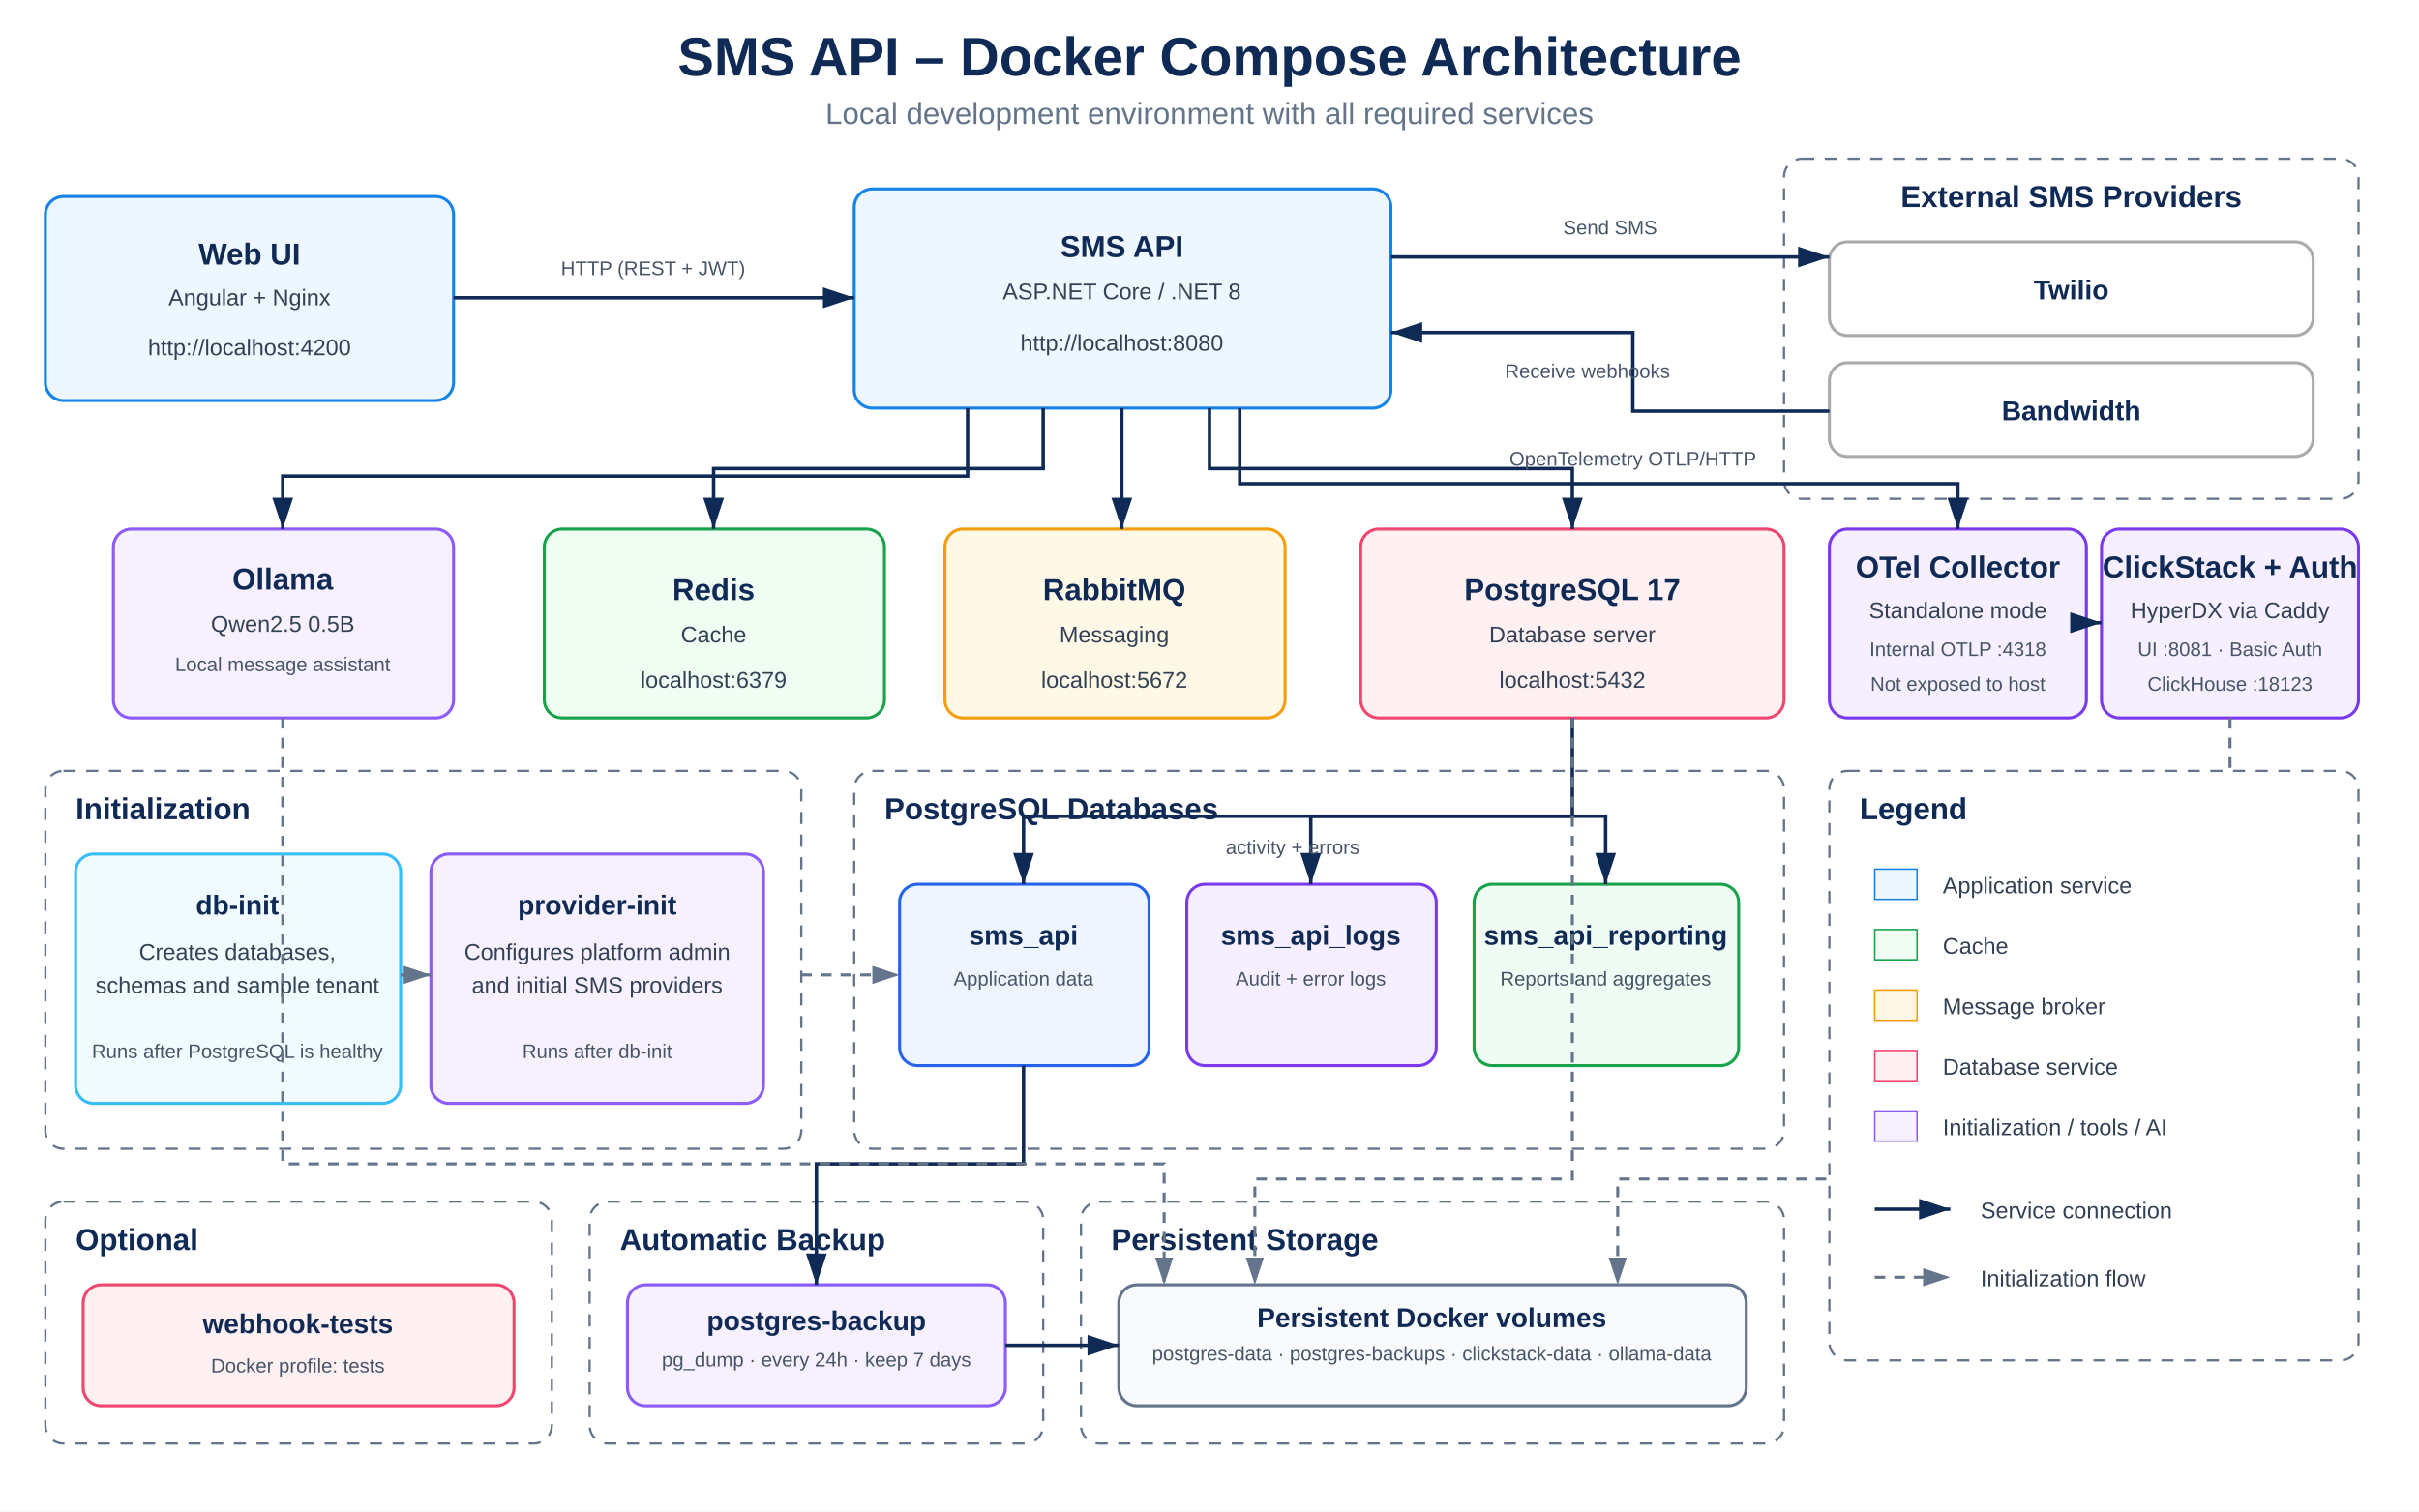
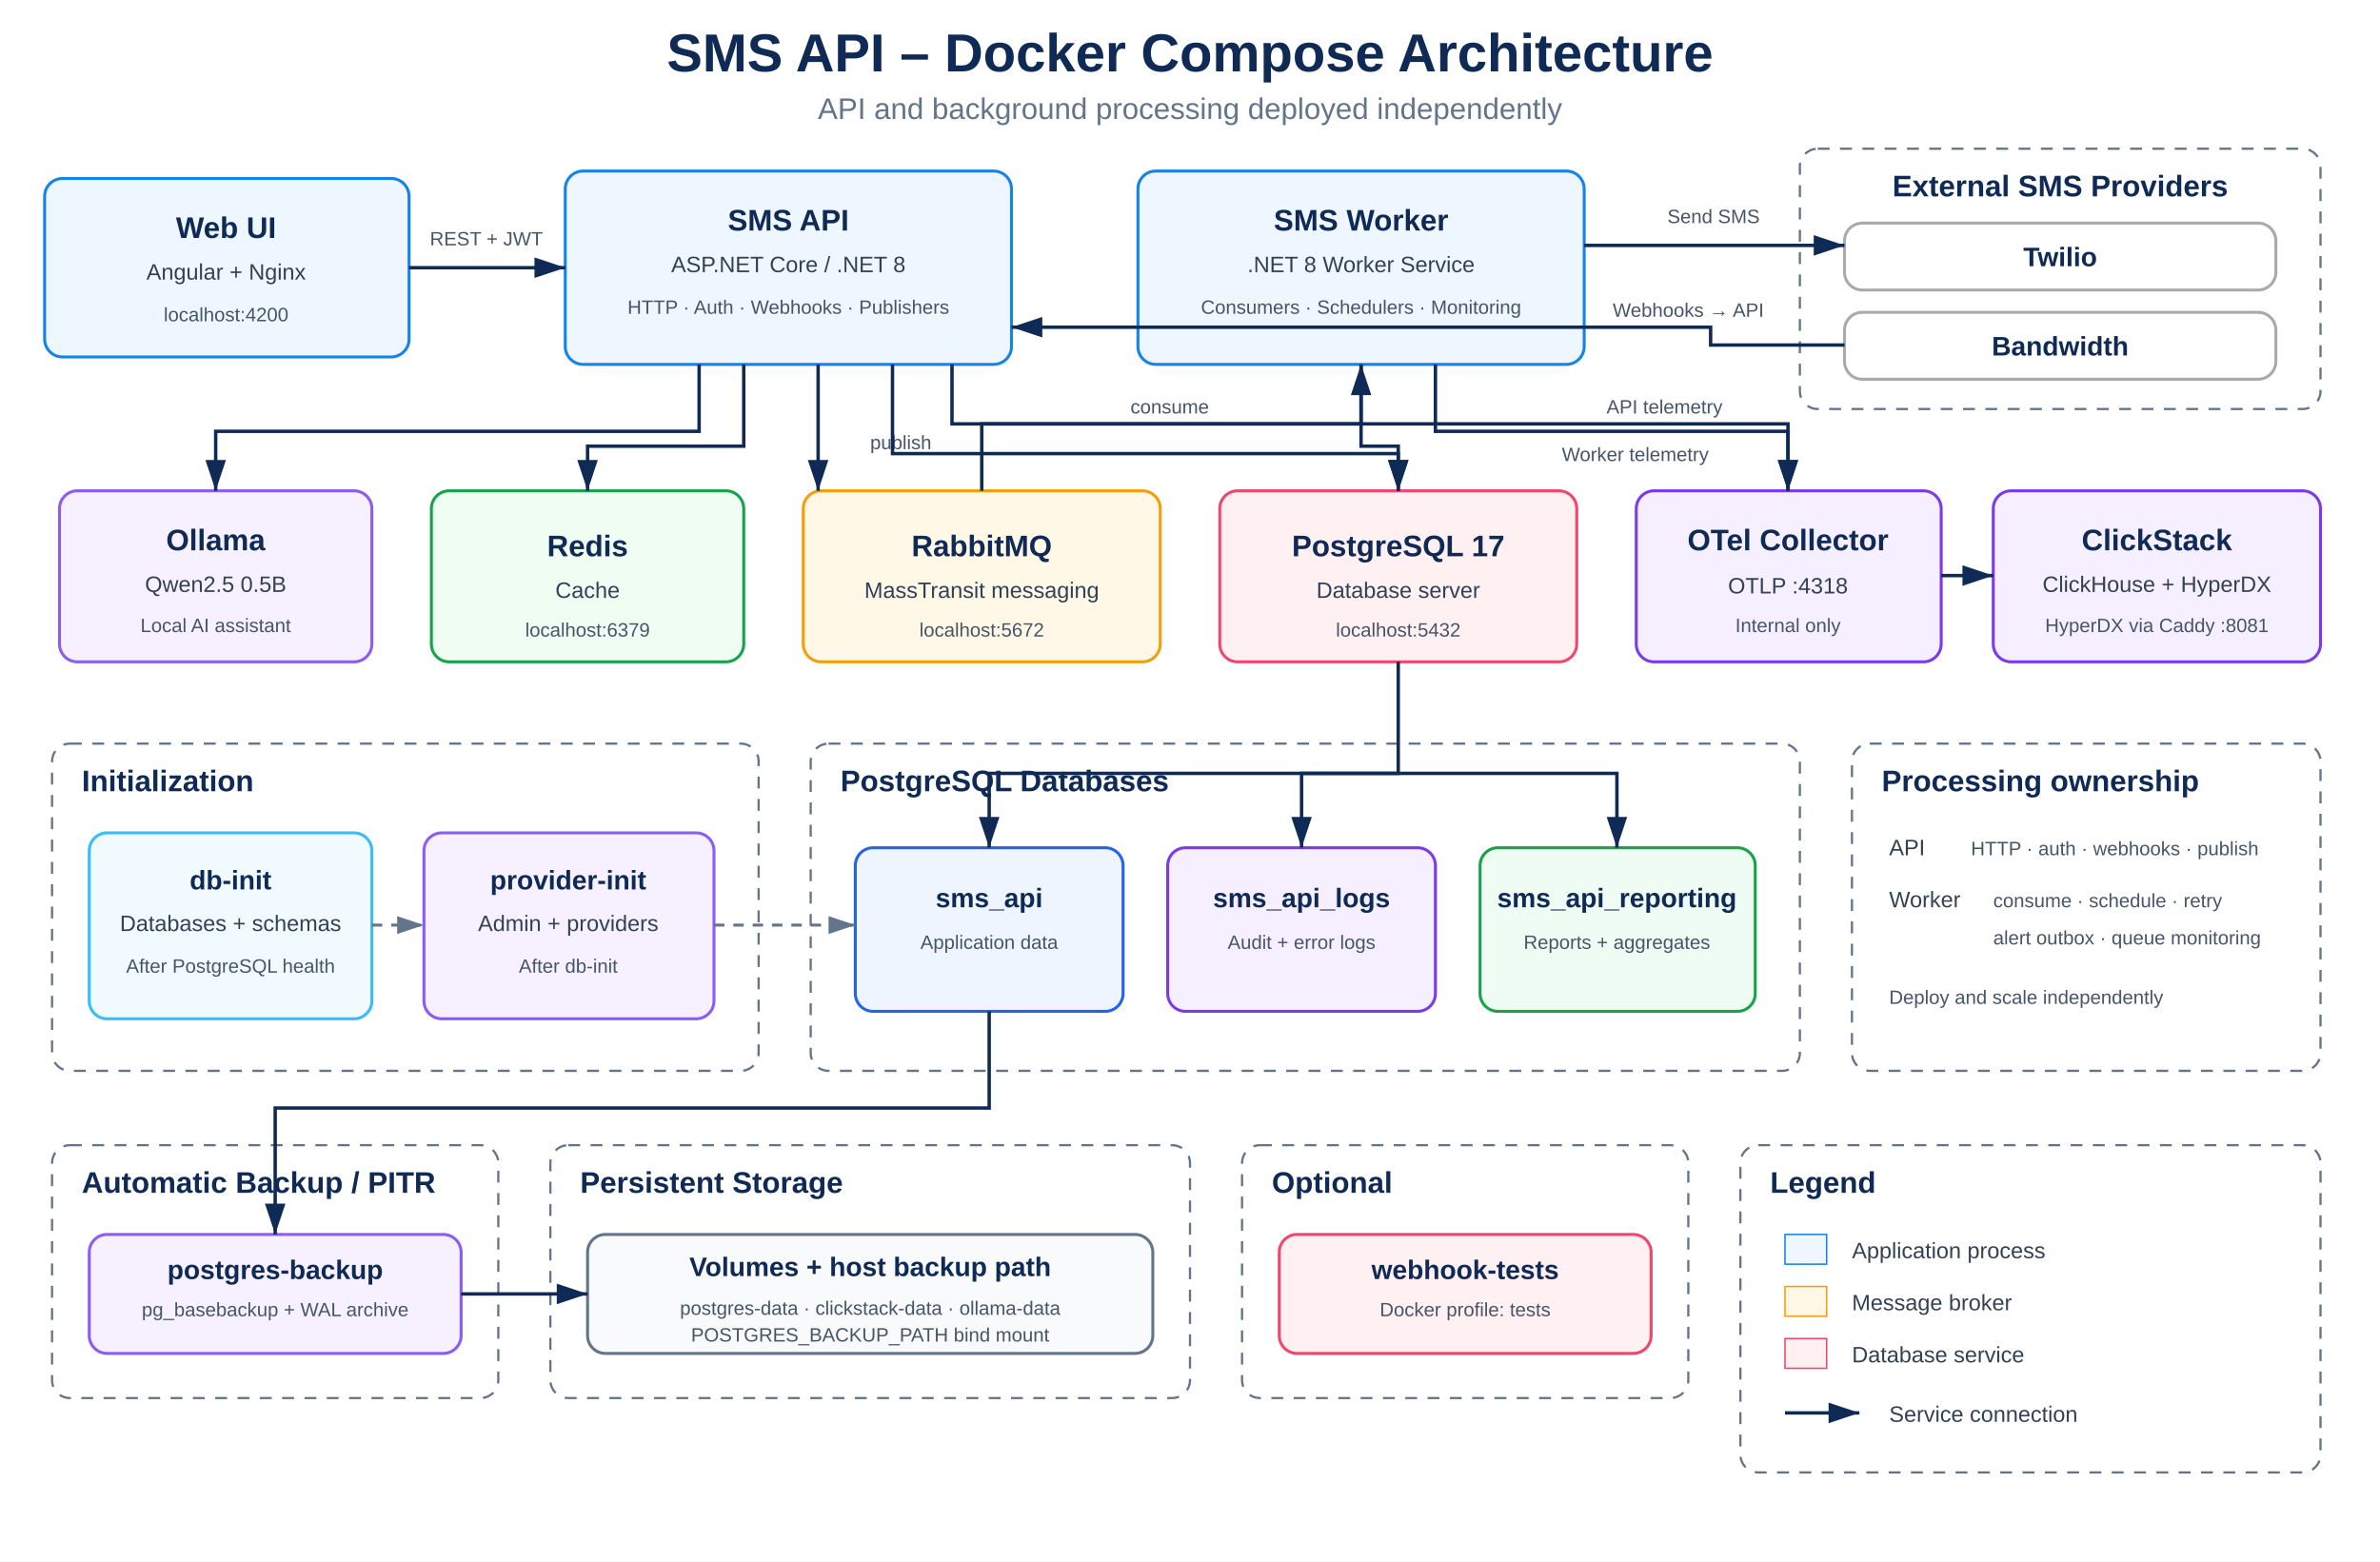
- <svg xmlns="http://www.w3.org/2000/svg" width="1600" height="1000" viewBox="0 0 1600 1000">
+ <svg xmlns="http://www.w3.org/2000/svg" width="1600" height="1050" viewBox="0 0 1600 1050">
  <defs>
    <style>
.title{font:700 36px Arial,sans-serif;fill:#102a56}.sub{font:20px Arial,sans-serif;fill:#64748b}.h{font:700 20px Arial,sans-serif;fill:#102a56}.t{font:700 18px Arial,sans-serif;fill:#102a56}.s{font:15px Arial,sans-serif;fill:#334155}.mini{font:13px Arial,sans-serif;fill:#475569}.box{rx:12;ry:12;stroke-width:2}.group{rx:12;ry:12;fill:#fff;stroke:#64748b;stroke-width:1.5;stroke-dasharray:8 7}.line{stroke:#102a56;stroke-width:2.3;fill:none;marker-end:url(#a)}.dash{stroke:#64748b;stroke-width:2;fill:none;stroke-dasharray:7 6;marker-end:url(#g)}
</style>
    <marker id="a" markerWidth="10" markerHeight="10" refX="9" refY="3" orient="auto">
      <path d="M0 0L0 6L9 3z" fill="#102a56" />
    </marker>
    <marker id="g" markerWidth="10" markerHeight="10" refX="9" refY="3" orient="auto">
      <path d="M0 0L0 6L9 3z" fill="#64748b" />
    </marker>
  </defs>
-   <rect width="1600" height="1000" fill="#fff" />
-   <text x="800" y="50" text-anchor="middle" class="title">SMS API – Docker Compose Architecture</text>
-   <text x="800" y="82" text-anchor="middle" class="sub">Local development environment with all required services</text>
-   <rect x="30" y="130" width="270" height="135" fill="#eef6ff" stroke="#1683e8" class="box" />
-   <text x="165" y="175" text-anchor="middle" class="h">Web UI</text>
-   <text x="165" y="202" text-anchor="middle" class="s">Angular + Nginx</text>
-   <text x="165" y="235" text-anchor="middle" class="s">http://localhost:4200</text>
-   <rect x="565" y="125" width="355" height="145" fill="#eef6ff" stroke="#1683e8" class="box" />
-   <text x="742" y="170" text-anchor="middle" class="h">SMS API</text>
-   <text x="742" y="198" text-anchor="middle" class="s">ASP.NET Core / .NET 8</text>
-   <text x="742" y="232" text-anchor="middle" class="s">http://localhost:8080</text>
-   <path d="M300 197H565" class="line" />
-   <text x="432" y="182" text-anchor="middle" class="mini">HTTP (REST + JWT)</text>
-   <rect x="1180" y="105" width="380" height="225" class="group" />
-   <text x="1370" y="137" text-anchor="middle" class="h">External SMS Providers</text>
-   <rect x="1210" y="160" width="320" height="62" fill="#fff" stroke="#aaa" class="box" />
-   <text x="1370" y="198" text-anchor="middle" class="t">Twilio</text>
-   <rect x="1210" y="240" width="320" height="62" fill="#fff" stroke="#aaa" class="box" />
-   <text x="1370" y="278" text-anchor="middle" class="t">Bandwidth</text>
-   <path d="M920 170H1210" class="line" />
-   <text x="1065" y="155" text-anchor="middle" class="mini">Send SMS</text>
-   <path d="M1210 272H1080V220H920" class="line" />
-   <text x="1050" y="250" text-anchor="middle" class="mini">Receive webhooks</text>
-   <rect x="75" y="350" width="225" height="125" fill="#f7f1ff" stroke="#8b5cf6" class="box" />
-   <text x="187" y="390" text-anchor="middle" class="h">Ollama</text>
-   <text x="187" y="418" text-anchor="middle" class="s">Qwen2.5 0.5B</text>
-   <text x="187" y="444" text-anchor="middle" class="mini">Local message assistant</text>
-   <path d="M640 270V315H187V350" class="line" />
-   <rect x="360" y="350" width="225" height="125" fill="#effdf3" stroke="#16a34a" class="box" />
-   <text x="472" y="397" text-anchor="middle" class="h">Redis</text>
-   <text x="472" y="425" text-anchor="middle" class="s">Cache</text>
-   <text x="472" y="455" text-anchor="middle" class="s">localhost:6379</text>
-   <rect x="625" y="350" width="225" height="125" fill="#fff8e7" stroke="#f59e0b" class="box" />
-   <text x="737" y="397" text-anchor="middle" class="h">RabbitMQ</text>
-   <text x="737" y="425" text-anchor="middle" class="s">Messaging</text>
-   <text x="737" y="455" text-anchor="middle" class="s">localhost:5672</text>
-   <rect x="900" y="350" width="280" height="125" fill="#fff0f2" stroke="#ef476f" class="box" />
-   <text x="1040" y="397" text-anchor="middle" class="h">PostgreSQL 17</text>
-   <text x="1040" y="425" text-anchor="middle" class="s">Database server</text>
-   <text x="1040" y="455" text-anchor="middle" class="s">localhost:5432</text>
-   <path d="M690 270V310H472V350" class="line" />
-   <path d="M742 270V350" class="line" />
-   <path d="M800 270V310H1040V350" class="line" />
-   <rect x="1210" y="350" width="170" height="125" fill="#f6efff" stroke="#7c3aed" class="box" />
-   <text x="1295" y="382" text-anchor="middle" class="h">OTel Collector</text>
-   <text x="1295" y="409" text-anchor="middle" class="s">Standalone mode</text>
-   <text x="1295" y="434" text-anchor="middle" class="mini">Internal OTLP :4318</text>
-   <text x="1295" y="457" text-anchor="middle" class="mini">Not exposed to host</text>
-   <rect x="1390" y="350" width="170" height="125" fill="#f6efff" stroke="#7c3aed" class="box" />
-   <text x="1475" y="382" text-anchor="middle" class="h">ClickStack + Auth</text>
-   <text x="1475" y="409" text-anchor="middle" class="s">HyperDX via Caddy</text>
-   <text x="1475" y="434" text-anchor="middle" class="mini">UI :8081 · Basic Auth</text>
-   <text x="1475" y="457" text-anchor="middle" class="mini">ClickHouse :18123</text>
-   <path d="M820 270V320H1295V350" class="line" />
-   <text x="1080" y="308" text-anchor="middle" class="mini">OpenTelemetry OTLP/HTTP</text>
-   <path d="M1380 412H1390" class="line" />
-   <rect x="30" y="510" width="500" height="250" class="group" />
-   <text x="50" y="542" class="h">Initialization</text>
-   <rect x="50" y="565" width="215" height="165" fill="#f1fbff" stroke="#38bdf8" class="box" />
-   <text x="157" y="605" text-anchor="middle" class="t">db-init</text>
-   <text x="157" y="635" text-anchor="middle" class="s">Creates databases,</text>
-   <text x="157" y="657" text-anchor="middle" class="s">schemas and sample tenant</text>
-   <text x="157" y="700" text-anchor="middle" class="mini">Runs after PostgreSQL is healthy</text>
-   <rect x="285" y="565" width="220" height="165" fill="#f7f1ff" stroke="#8b5cf6" class="box" />
-   <text x="395" y="605" text-anchor="middle" class="t">provider-init</text>
-   <text x="395" y="635" text-anchor="middle" class="s">Configures platform admin</text>
-   <text x="395" y="657" text-anchor="middle" class="s">and initial SMS providers</text>
-   <text x="395" y="700" text-anchor="middle" class="mini">Runs after db-init</text>
-   <rect x="565" y="510" width="615" height="250" class="group" />
-   <text x="585" y="542" class="h">PostgreSQL Databases</text>
-   <rect x="595" y="585" width="165" height="120" fill="#eef5ff" stroke="#2563eb" class="box" />
-   <text x="677" y="625" text-anchor="middle" class="t">sms_api</text>
-   <text x="677" y="652" text-anchor="middle" class="mini">Application data</text>
-   <rect x="785" y="585" width="165" height="120" fill="#f6efff" stroke="#7c3aed" class="box" />
-   <text x="867" y="625" text-anchor="middle" class="t">sms_api_logs</text>
-   <text x="867" y="652" text-anchor="middle" class="mini">Audit + error logs</text>
-   <rect x="975" y="585" width="175" height="120" fill="#effcf3" stroke="#16a34a" class="box" />
-   <text x="1062" y="625" text-anchor="middle" class="t">sms_api_reporting</text>
-   <text x="1062" y="652" text-anchor="middle" class="mini">Reports and aggregates</text>
-   <path d="M1040 475V540H677V585" class="line" />
-   <path d="M1040 540H867V585" class="line" />
-   <path d="M1040 540H1062V585" class="line" />
-   <text x="855" y="565" text-anchor="middle" class="mini">activity + errors</text>
-   <path d="M265 645H285" class="dash" />
-   <path d="M530 645H595" class="dash" />
-   <rect x="30" y="795" width="335" height="160" class="group" />
-   <text x="50" y="827" class="h">Optional</text>
-   <rect x="55" y="850" width="285" height="80" fill="#fff0f2" stroke="#ef476f" class="box" />
-   <text x="197" y="882" text-anchor="middle" class="t">webhook-tests</text>
-   <text x="197" y="908" text-anchor="middle" class="mini">Docker profile: tests</text>
-   <rect x="390" y="795" width="300" height="160" class="group" />
-   <text x="410" y="827" class="h">Automatic Backup</text>
-   <rect x="415" y="850" width="250" height="80" fill="#f7f1ff" stroke="#8b5cf6" class="box" />
-   <text x="540" y="880" text-anchor="middle" class="t">postgres-backup</text>
-   <text x="540" y="904" text-anchor="middle" class="mini">pg_dump · every 24h · keep 7 days</text>
-   <path d="M677 705V770H540V850" class="line" />
-   <rect x="715" y="795" width="465" height="160" class="group" />
-   <text x="735" y="827" class="h">Persistent Storage</text>
-   <rect x="740" y="850" width="415" height="80" fill="#f8fafc" stroke="#64748b" class="box" />
-   <text x="947" y="878" text-anchor="middle" class="t">Persistent Docker volumes</text>
-   <text x="947" y="900" text-anchor="middle" class="mini">postgres-data · postgres-backups · clickstack-data · ollama-data</text>
-   <path d="M1040 475V780H830V850" class="dash" />
-   <path d="M1475 475V780H1070V850" class="dash" />
-   <path d="M665 890H740" class="line" />
-   <path d="M187 475V770H770V850" class="dash" />
-   <rect x="1210" y="510" width="350" height="390" class="group" />
-   <text x="1230" y="542" class="h">Legend</text>
-   <rect x="1240" y="575" width="28" height="20" fill="#eef6ff" stroke="#1683e8" />
-   <text x="1285" y="591" class="s">Application service</text>
-   <rect x="1240" y="615" width="28" height="20" fill="#effdf3" stroke="#16a34a" />
-   <text x="1285" y="631" class="s">Cache</text>
-   <rect x="1240" y="655" width="28" height="20" fill="#fff8e7" stroke="#f59e0b" />
-   <text x="1285" y="671" class="s">Message broker</text>
-   <rect x="1240" y="695" width="28" height="20" fill="#fff0f2" stroke="#ef476f" />
-   <text x="1285" y="711" class="s">Database service</text>
-   <rect x="1240" y="735" width="28" height="20" fill="#f7f1ff" stroke="#8b5cf6" />
-   <text x="1285" y="751" class="s">Initialization / tools / AI</text>
-   <line x1="1240" y1="800" x2="1290" y2="800" class="line" />
-   <text x="1310" y="806" class="s">Service connection</text>
-   <line x1="1240" y1="845" x2="1290" y2="845" class="dash" />
-   <text x="1310" y="851" class="s">Initialization flow</text>
+   <rect width="1600" height="1050" fill="#fff" />
+   <text x="800" y="48" text-anchor="middle" class="title">SMS API – Docker Compose Architecture</text>
+   <text x="800" y="80" text-anchor="middle" class="sub">API and background processing deployed independently</text>
+   <rect x="30" y="120" width="245" height="120" fill="#eef6ff" stroke="#1683e8" class="box" />
+   <text x="152" y="160" text-anchor="middle" class="h">Web UI</text>
+   <text x="152" y="188" text-anchor="middle" class="s">Angular + Nginx</text>
+   <text x="152" y="216" text-anchor="middle" class="mini">localhost:4200</text>
+   <rect x="380" y="115" width="300" height="130" fill="#eef6ff" stroke="#1683e8" class="box" />
+   <text x="530" y="155" text-anchor="middle" class="h">SMS API</text>
+   <text x="530" y="183" text-anchor="middle" class="s">ASP.NET Core / .NET 8</text>
+   <text x="530" y="211" text-anchor="middle" class="mini">HTTP · Auth · Webhooks · Publishers</text>
+   <path d="M275 180H380" class="line" />
+   <text x="327" y="165" text-anchor="middle" class="mini">REST + JWT</text>
+   <rect x="765" y="115" width="300" height="130" fill="#eef6ff" stroke="#1683e8" class="box" />
+   <text x="915" y="155" text-anchor="middle" class="h">SMS Worker</text>
+   <text x="915" y="183" text-anchor="middle" class="s">.NET 8 Worker Service</text>
+   <text x="915" y="211" text-anchor="middle" class="mini">Consumers · Schedulers · Monitoring</text>
+   <rect x="1210" y="100" width="350" height="175" class="group" />
+   <text x="1385" y="132" text-anchor="middle" class="h">External SMS Providers</text>
+   <rect x="1240" y="150" width="290" height="45" fill="#fff" stroke="#aaa" class="box" />
+   <text x="1385" y="179" text-anchor="middle" class="t">Twilio</text>
+   <rect x="1240" y="210" width="290" height="45" fill="#fff" stroke="#aaa" class="box" />
+   <text x="1385" y="239" text-anchor="middle" class="t">Bandwidth</text>
+   <path d="M1065 165H1240" class="line" />
+   <text x="1152" y="150" text-anchor="middle" class="mini">Send SMS</text>
+   <path d="M1240 232H1150V220H680" class="line" />
+   <text x="1135" y="213" text-anchor="middle" class="mini">Webhooks → API</text>
+   <rect x="40" y="330" width="210" height="115" fill="#f7f1ff" stroke="#8b5cf6" class="box" />
+   <text x="145" y="370" text-anchor="middle" class="h">Ollama</text>
+   <text x="145" y="398" text-anchor="middle" class="s">Qwen2.5 0.5B</text>
+   <text x="145" y="425" text-anchor="middle" class="mini">Local AI assistant</text>
+   <rect x="290" y="330" width="210" height="115" fill="#effdf3" stroke="#16a34a" class="box" />
+   <text x="395" y="374" text-anchor="middle" class="h">Redis</text>
+   <text x="395" y="402" text-anchor="middle" class="s">Cache</text>
+   <text x="395" y="428" text-anchor="middle" class="mini">localhost:6379</text>
+   <rect x="540" y="330" width="240" height="115" fill="#fff8e7" stroke="#f59e0b" class="box" />
+   <text x="660" y="374" text-anchor="middle" class="h">RabbitMQ</text>
+   <text x="660" y="402" text-anchor="middle" class="s">MassTransit messaging</text>
+   <text x="660" y="428" text-anchor="middle" class="mini">localhost:5672</text>
+   <rect x="820" y="330" width="240" height="115" fill="#fff0f2" stroke="#ef476f" class="box" />
+   <text x="940" y="374" text-anchor="middle" class="h">PostgreSQL 17</text>
+   <text x="940" y="402" text-anchor="middle" class="s">Database server</text>
+   <text x="940" y="428" text-anchor="middle" class="mini">localhost:5432</text>
+   <rect x="1100" y="330" width="205" height="115" fill="#f6efff" stroke="#7c3aed" class="box" />
+   <text x="1202" y="370" text-anchor="middle" class="h">OTel Collector</text>
+   <text x="1202" y="399" text-anchor="middle" class="s">OTLP :4318</text>
+   <text x="1202" y="425" text-anchor="middle" class="mini">Internal only</text>
+   <rect x="1340" y="330" width="220" height="115" fill="#f6efff" stroke="#7c3aed" class="box" />
+   <text x="1450" y="370" text-anchor="middle" class="h">ClickStack</text>
+   <text x="1450" y="398" text-anchor="middle" class="s">ClickHouse + HyperDX</text>
+   <text x="1450" y="425" text-anchor="middle" class="mini">HyperDX via Caddy :8081</text>
+   <path d="M470 245V290H145V330" class="line" />
+   <path d="M500 245V300H395V330" class="line" />
+   <path d="M550 245V330" class="line" />
+   <text x="585" y="302" class="mini">publish</text>
+   <path d="M660 330V285H915V245" class="line" />
+   <text x="760" y="278" class="mini">consume</text>
+   <path d="M600 245V305H940V330" class="line" />
+   <path d="M915 245V300H940V330" class="line" />
+   <path d="M640 245V285H1202V330" class="line" />
+   <text x="1080" y="278" class="mini">API telemetry</text>
+   <path d="M965 245V290H1202V330" class="line" />
+   <text x="1050" y="310" class="mini">Worker telemetry</text>
+   <path d="M1305 387H1340" class="line" />
+   <rect x="35" y="500" width="475" height="220" class="group" />
+   <text x="55" y="532" class="h">Initialization</text>
+   <rect x="60" y="560" width="190" height="125" fill="#f1fbff" stroke="#38bdf8" class="box" />
+   <text x="155" y="598" text-anchor="middle" class="t">db-init</text>
+   <text x="155" y="626" text-anchor="middle" class="s">Databases + schemas</text>
+   <text x="155" y="654" text-anchor="middle" class="mini">After PostgreSQL health</text>
+   <rect x="285" y="560" width="195" height="125" fill="#f7f1ff" stroke="#8b5cf6" class="box" />
+   <text x="382" y="598" text-anchor="middle" class="t">provider-init</text>
+   <text x="382" y="626" text-anchor="middle" class="s">Admin + providers</text>
+   <text x="382" y="654" text-anchor="middle" class="mini">After db-init</text>
+   <path d="M250 622H285" class="dash" />
+   <rect x="545" y="500" width="665" height="220" class="group" />
+   <text x="565" y="532" class="h">PostgreSQL Databases</text>
+   <rect x="575" y="570" width="180" height="110" fill="#eef5ff" stroke="#2563eb" class="box" />
+   <text x="665" y="610" text-anchor="middle" class="t">sms_api</text>
+   <text x="665" y="638" text-anchor="middle" class="mini">Application data</text>
+   <rect x="785" y="570" width="180" height="110" fill="#f6efff" stroke="#7c3aed" class="box" />
+   <text x="875" y="610" text-anchor="middle" class="t">sms_api_logs</text>
+   <text x="875" y="638" text-anchor="middle" class="mini">Audit + error logs</text>
+   <rect x="995" y="570" width="185" height="110" fill="#effcf3" stroke="#16a34a" class="box" />
+   <text x="1087" y="610" text-anchor="middle" class="t">sms_api_reporting</text>
+   <text x="1087" y="638" text-anchor="middle" class="mini">Reports + aggregates</text>
+   <path d="M940 445V520H665V570" class="line" />
+   <path d="M940 520H875V570" class="line" />
+   <path d="M940 520H1087V570" class="line" />
+   <path d="M480 622H575" class="dash" />
+   <rect x="1245" y="500" width="315" height="220" class="group" />
+   <text x="1265" y="532" class="h">Processing ownership</text>
+   <text x="1270" y="575" class="s">API</text>
+   <text x="1325" y="575" class="mini">HTTP · auth · webhooks · publish</text>
+   <text x="1270" y="610" class="s">Worker</text>
+   <text x="1340" y="610" class="mini">consume · schedule · retry</text>
+   <text x="1340" y="635" class="mini">alert outbox · queue monitoring</text>
+   <text x="1270" y="675" class="mini">Deploy and scale independently</text>
+   <rect x="35" y="770" width="300" height="170" class="group" />
+   <text x="55" y="802" class="h">Automatic Backup / PITR</text>
+   <rect x="60" y="830" width="250" height="80" fill="#f7f1ff" stroke="#8b5cf6" class="box" />
+   <text x="185" y="860" text-anchor="middle" class="t">postgres-backup</text>
+   <text x="185" y="885" text-anchor="middle" class="mini">pg_basebackup + WAL archive</text>
+   <path d="M665 680V745H185V830" class="line" />
+   <rect x="370" y="770" width="430" height="170" class="group" />
+   <text x="390" y="802" class="h">Persistent Storage</text>
+   <rect x="395" y="830" width="380" height="80" fill="#f8fafc" stroke="#64748b" class="box" />
+   <text x="585" y="858" text-anchor="middle" class="t">Volumes + host backup path</text>
+   <text x="585" y="884" text-anchor="middle" class="mini">postgres-data · clickstack-data · ollama-data</text>
+   <text x="585" y="902" text-anchor="middle" class="mini">POSTGRES_BACKUP_PATH bind mount</text>
+   <path d="M310 870H395" class="line" />
+   <rect x="835" y="770" width="300" height="170" class="group" />
+   <text x="855" y="802" class="h">Optional</text>
+   <rect x="860" y="830" width="250" height="80" fill="#fff0f2" stroke="#ef476f" class="box" />
+   <text x="985" y="860" text-anchor="middle" class="t">webhook-tests</text>
+   <text x="985" y="885" text-anchor="middle" class="mini">Docker profile: tests</text>
+   <rect x="1170" y="770" width="390" height="220" class="group" />
+   <text x="1190" y="802" class="h">Legend</text>
+   <rect x="1200" y="830" width="28" height="20" fill="#eef6ff" stroke="#1683e8" />
+   <text x="1245" y="846" class="s">Application process</text>
+   <rect x="1200" y="865" width="28" height="20" fill="#fff8e7" stroke="#f59e0b" />
+   <text x="1245" y="881" class="s">Message broker</text>
+   <rect x="1200" y="900" width="28" height="20" fill="#fff0f2" stroke="#ef476f" />
+   <text x="1245" y="916" class="s">Database service</text>
+   <line x1="1200" y1="950" x2="1250" y2="950" class="line" />
+   <text x="1270" y="956" class="s">Service connection</text>
</svg>
